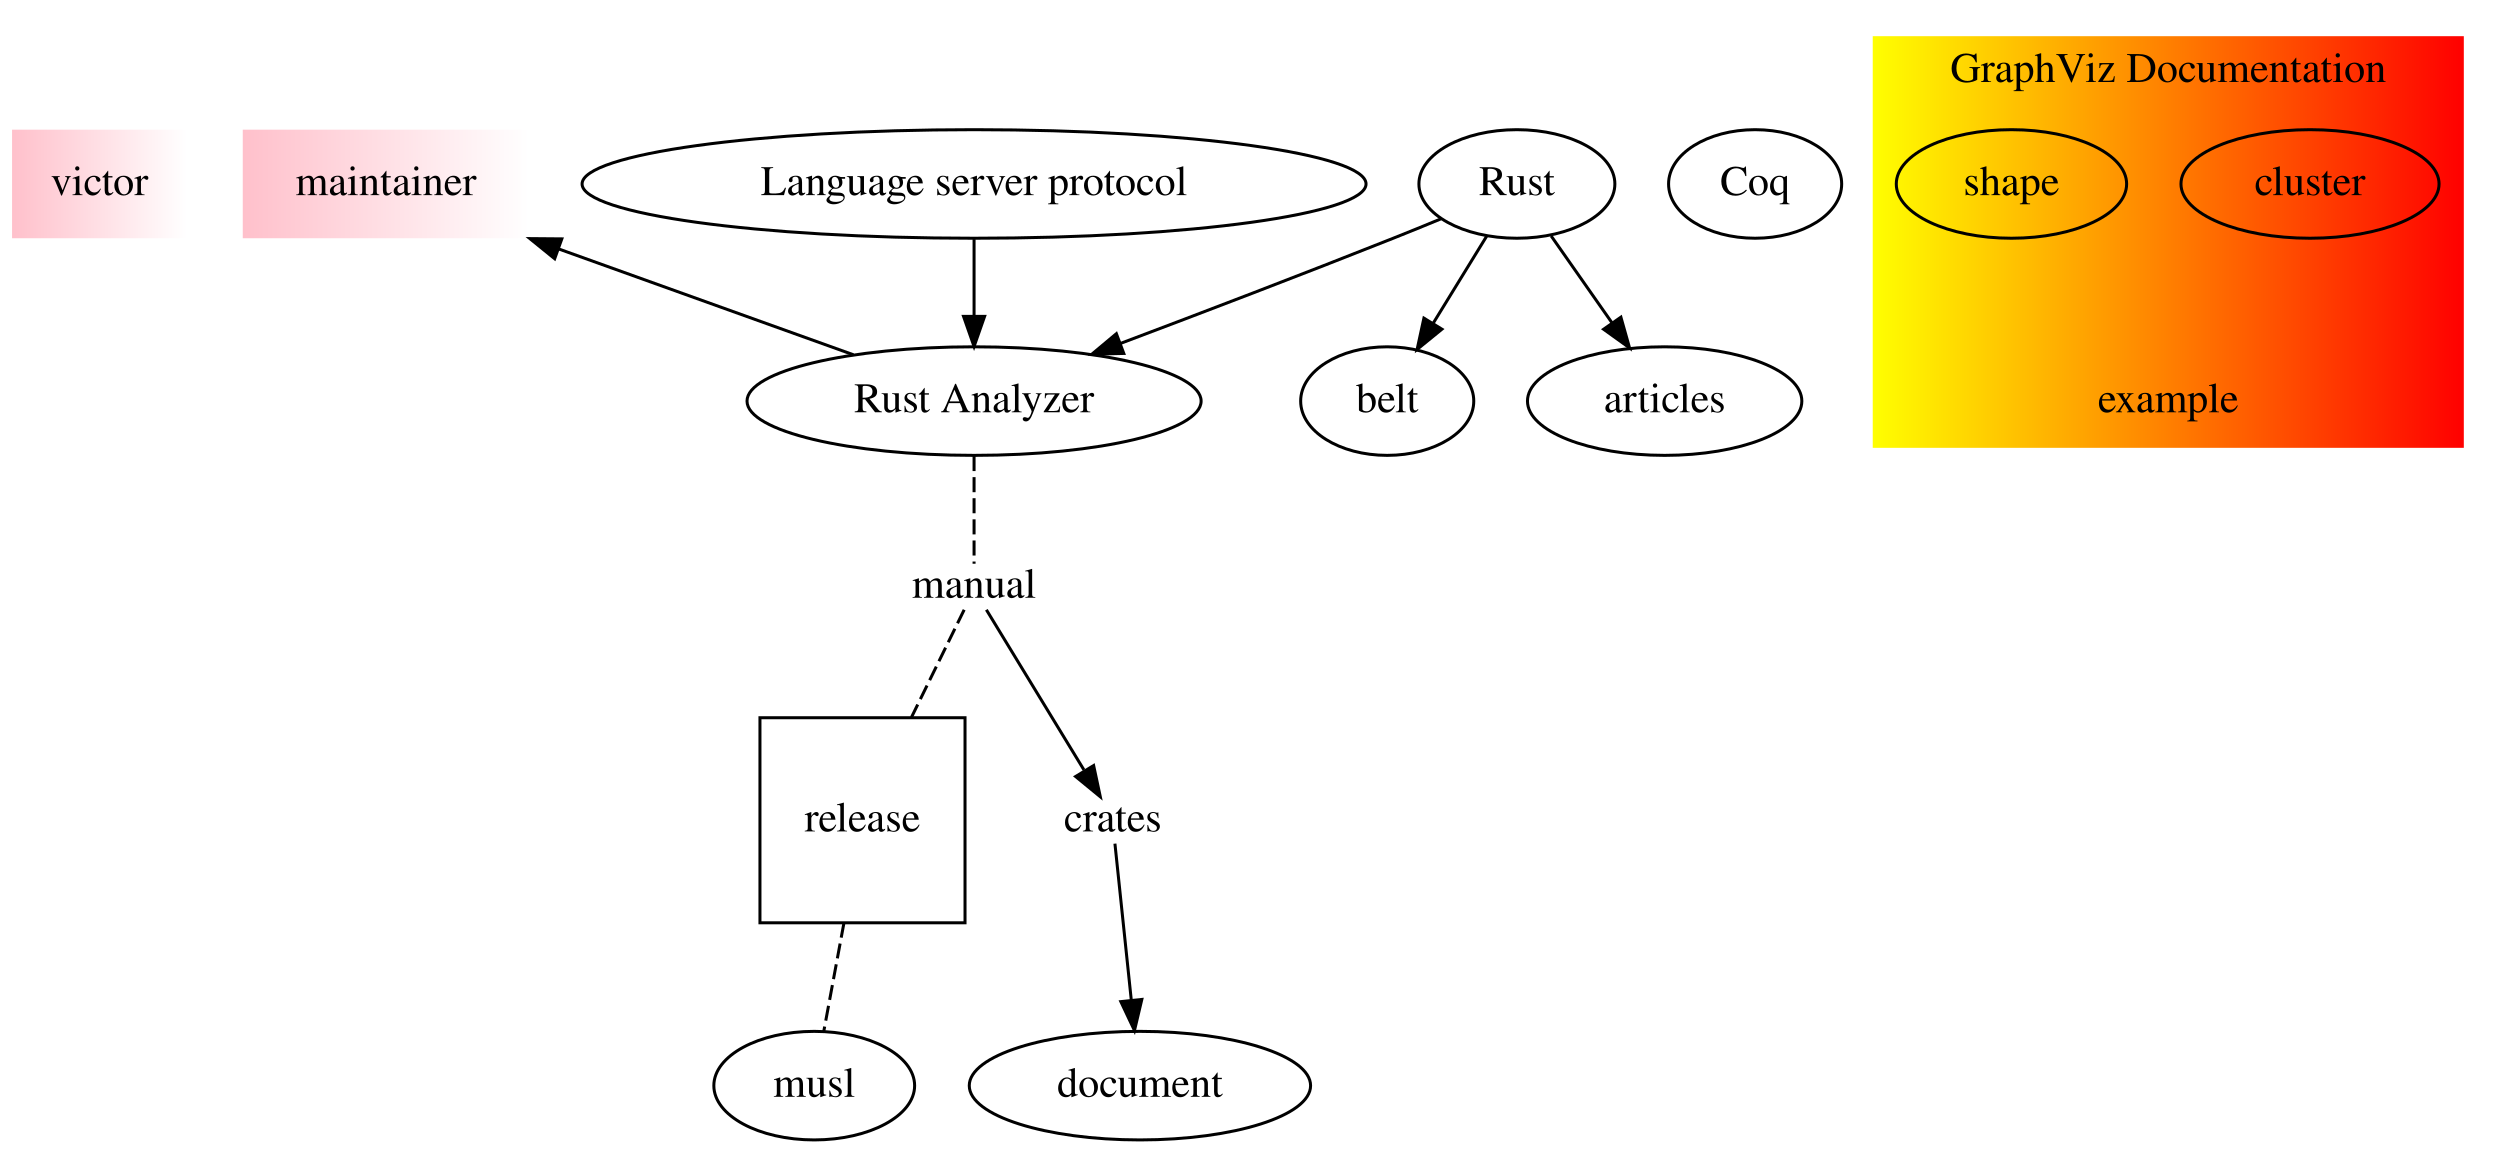
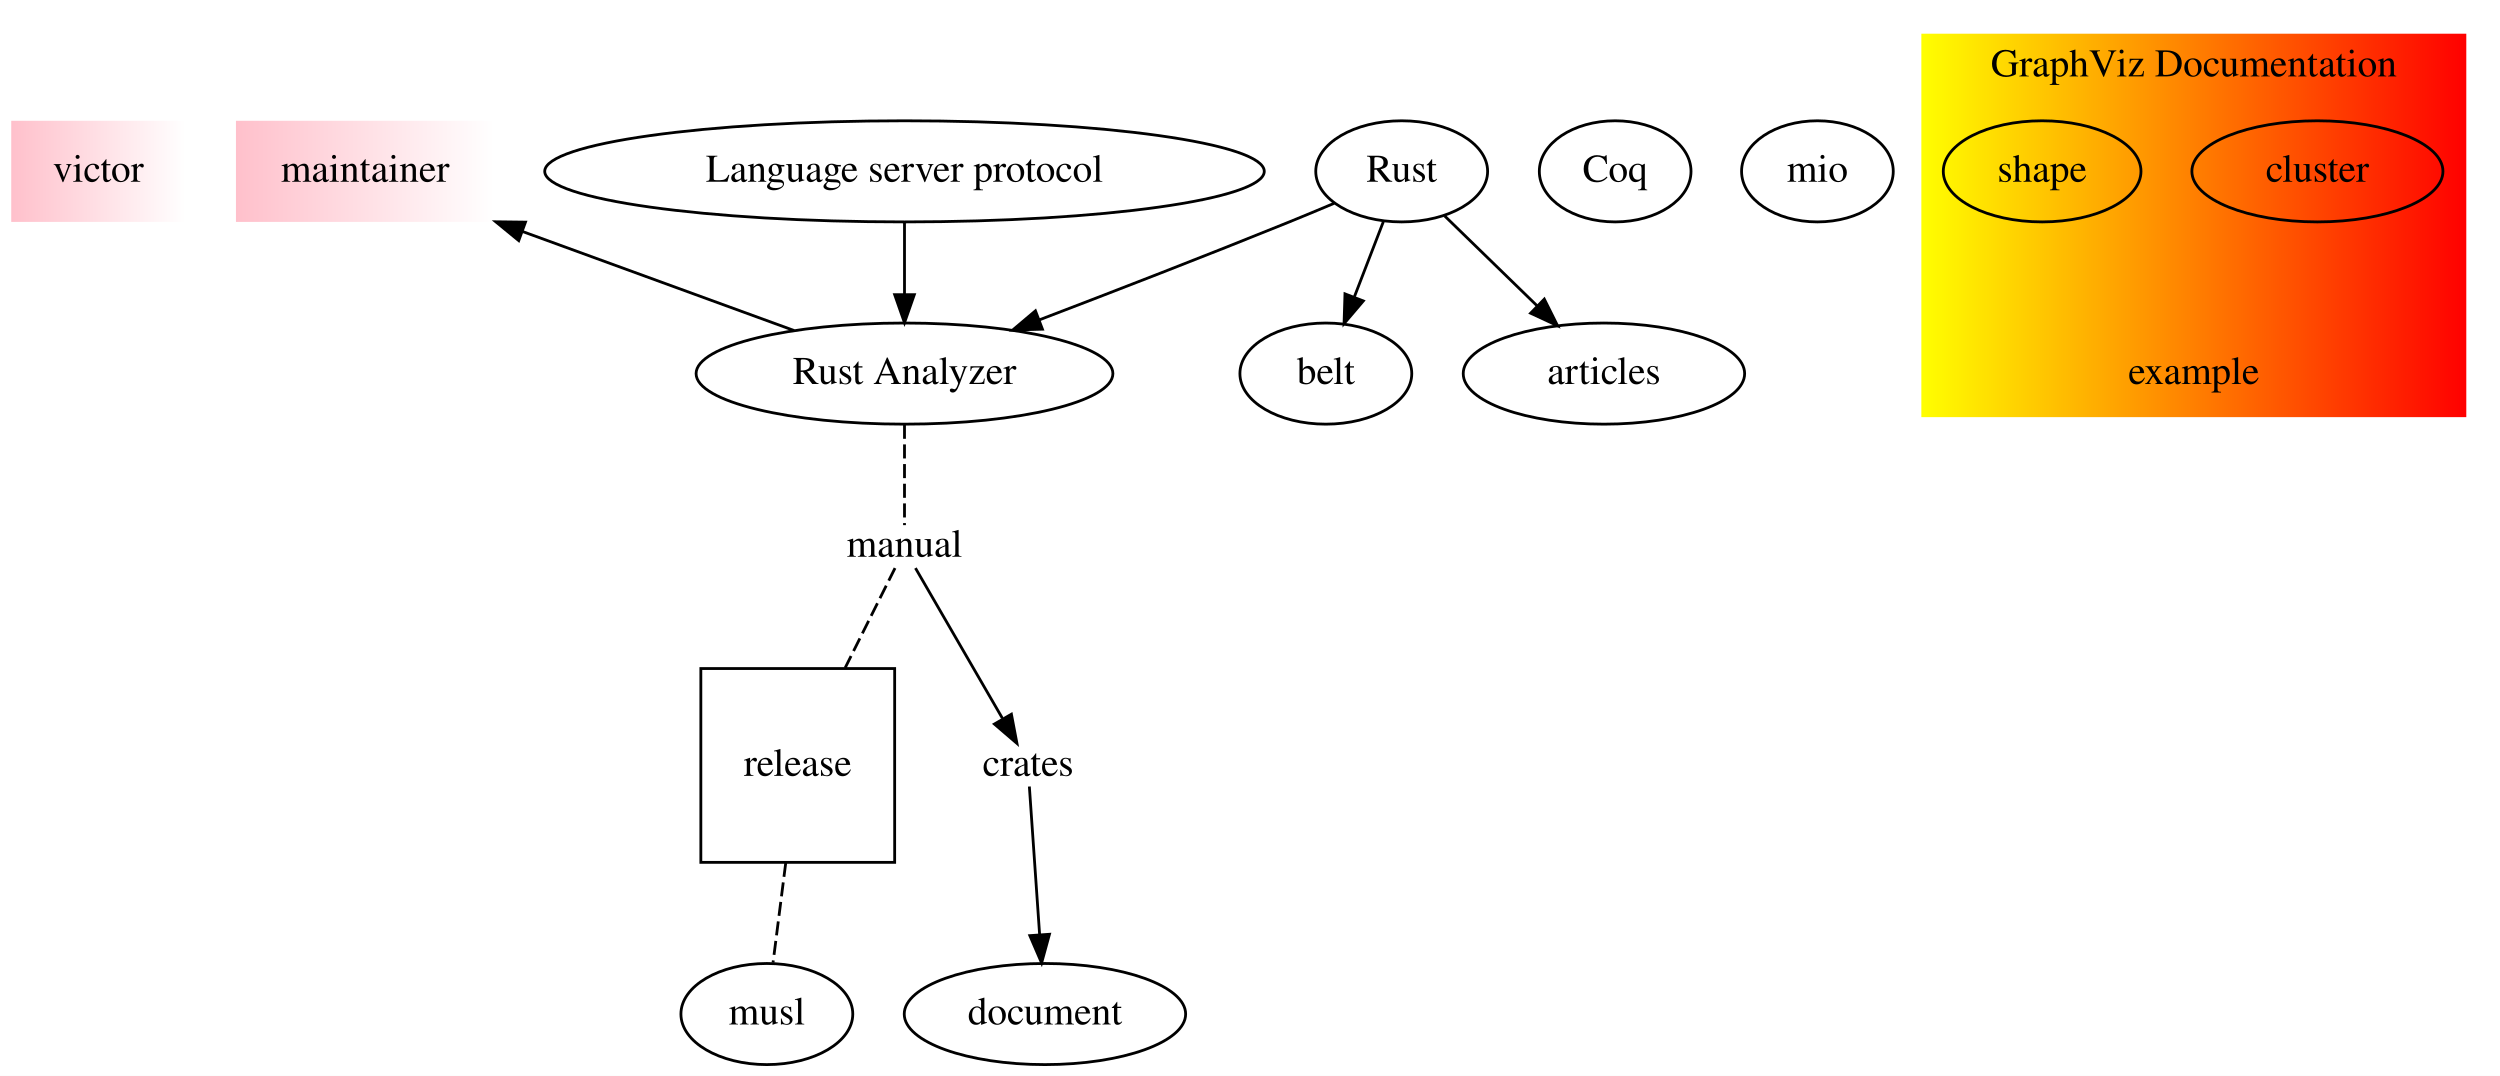
- <svg xmlns="http://www.w3.org/2000/svg" xmlns:xlink="http://www.w3.org/1999/xlink" width="829pt" height="382pt" viewBox="0.00 0.00 829.00 382.00">
-   <g id="graph0" class="graph" transform="scale(1 1) rotate(0) translate(4 378)">
-     <polygon fill="white" stroke="transparent" points="-4,4 -4,-378 825,-378 825,4 -4,4" />
+ <svg xmlns="http://www.w3.org/2000/svg" xmlns:xlink="http://www.w3.org/1999/xlink" width="890pt" height="383pt" viewBox="0.00 0.00 890.00 383.00">
+   <g id="graph0" class="graph" transform="scale(1 1) rotate(0) translate(4 379)">
+     <polygon fill="white" stroke="transparent" points="-4,4 -4,-379 886,-379 886,4 -4,4" />
    <g id="clust3" class="cluster">
      <g id="a_clust3">
        <a xlink:href="https://graphviz.gitlab.io/doc/info/lang.html" xlink:title="GraphViz Documentation">
          <defs>
-             <linearGradient id="l_0" gradientUnits="userSpaceOnUse" x1="617" y1="-297.75" x2="813" y2="-297.75">
+             <linearGradient id="l_0" gradientUnits="userSpaceOnUse" x1="680" y1="-298.75" x2="874" y2="-298.75">
              <stop offset="0" style="stop-color:yellow;stop-opacity:1.;" />
              <stop offset="1" style="stop-color:red;stop-opacity:1.;" />
            </linearGradient>
          </defs>
-           <polygon fill="url(#l_0)" stroke="yellow:red" points="617,-229.5 617,-366 813,-366 813,-229.5 617,-229.5" />
-           <text text-anchor="middle" x="715" y="-350.8" font-family="Times,serif" font-size="14.00">GraphViz Documentation</text>
+           <polygon fill="url(#l_0)" stroke="yellow:red" points="680,-230.5 680,-367 874,-367 874,-230.5 680,-230.5" />
+           <text text-anchor="middle" x="777" y="-351.8" font-family="Times,serif" font-size="14.00">GraphViz Documentation</text>
        </a>
      </g>
    </g>
    <g id="node1" class="node">
      <g id="a_node1">
        <a xlink:href="https://people.mpi-sws.org/~viktor/" xlink:title="victor">
          <defs>
-             <linearGradient id="l_1" gradientUnits="userSpaceOnUse" x1="0" y1="-317" x2="58" y2="-317">
+             <linearGradient id="l_1" gradientUnits="userSpaceOnUse" x1="0" y1="-318" x2="62" y2="-318">
              <stop offset="0" style="stop-color:pink;stop-opacity:1.;" />
              <stop offset="1" style="stop-color:white;stop-opacity:1.;" />
            </linearGradient>
          </defs>
-           <polygon fill="url(#l_1)" stroke="pink:white" points="58,-335 0,-335 0,-299 58,-299 58,-335" />
-           <text text-anchor="middle" x="29" y="-313.3" font-family="Times,serif" font-size="14.00">victor</text>
+           <polygon fill="url(#l_1)" stroke="pink:white" points="62,-336 0,-336 0,-300 62,-300 62,-336" />
+           <text text-anchor="middle" x="31" y="-314.3" font-family="Times,serif" font-size="14.00">victor</text>
        </a>
      </g>
    </g>
    <g id="node2" class="node">
      <g id="a_node2">
        <a xlink:href="https://github.com/matklad" xlink:title="maintainer">
          <defs>
-             <linearGradient id="l_2" gradientUnits="userSpaceOnUse" x1="76.5" y1="-317" x2="171.5" y2="-317">
+             <linearGradient id="l_2" gradientUnits="userSpaceOnUse" x1="80" y1="-318" x2="172" y2="-318">
              <stop offset="0" style="stop-color:pink;stop-opacity:1.;" />
              <stop offset="1" style="stop-color:white;stop-opacity:1.;" />
            </linearGradient>
          </defs>
-           <polygon fill="url(#l_2)" stroke="pink:white" points="171.5,-335 76.5,-335 76.5,-299 171.5,-299 171.5,-335" />
-           <text text-anchor="middle" x="124" y="-313.3" font-family="Times,serif" font-size="14.00">maintainer</text>
+           <polygon fill="url(#l_2)" stroke="pink:white" points="172,-336 80,-336 80,-300 172,-300 172,-336" />
+           <text text-anchor="middle" x="126" y="-314.3" font-family="Times,serif" font-size="14.00">maintainer</text>
        </a>
      </g>
    </g>
    <g id="node3" class="node">
      <g id="a_node3">
        <a xlink:href="https://rust-analyzer.github.io/" xlink:title="Rust Analyzer">
-           <ellipse fill="none" stroke="black" cx="319" cy="-245" rx="75.29" ry="18" />
-           <text text-anchor="middle" x="319" y="-241.3" font-family="Times,serif" font-size="14.00">Rust Analyzer</text>
+           <ellipse fill="none" stroke="black" cx="318" cy="-246" rx="74.19" ry="18" />
+           <text text-anchor="middle" x="318" y="-242.3" font-family="Times,serif" font-size="14.00">Rust Analyzer</text>
        </a>
      </g>
    </g>
    <g id="edge7" class="edge">
-       <path fill="none" stroke="black" d="M181.22,-295.46C212.63,-284.18 250.82,-270.47 279.02,-260.35" />
-       <polygon fill="black" stroke="black" points="179.93,-292.2 171.7,-298.88 182.3,-298.79 179.93,-292.2" />
+       <path fill="none" stroke="black" d="M181.88,-296.63C212.94,-285.3 250.84,-271.49 278.75,-261.31" />
+       <polygon fill="black" stroke="black" points="180.67,-293.34 172.48,-300.05 183.07,-299.92 180.67,-293.34" />
    </g>
-     <g id="node12" class="node">
-       <g id="a_node12">
+     <g id="node13" class="node">
+       <g id="a_node13">
        <a xlink:href="https://rust-analyzer.github.io/manual.html#toolchain" xlink:title="manual">
-           <text text-anchor="middle" x="319" y="-179.8" font-family="Times,serif" font-size="14.00">manual</text>
+           <text text-anchor="middle" x="318" y="-180.8" font-family="Times,serif" font-size="14.00">manual</text>
        </a>
      </g>
    </g>
    <g id="edge5" class="edge">
-       <path fill="none" stroke="black" stroke-dasharray="5,2" d="M319,-226.79C319,-214.85 319,-199.6 319,-191.06" />
+       <path fill="none" stroke="black" stroke-dasharray="5,2" d="M318,-227.79C318,-215.85 318,-200.6 318,-192.06" />
    </g>
    <g id="node4" class="node">
      <g id="a_node4">
        <a xlink:href="https://microsoft.github.io/language-server-protocol/" xlink:title="Language server protocol">
-           <ellipse fill="none" stroke="black" cx="319" cy="-317" rx="129.98" ry="18" />
-           <text text-anchor="middle" x="319" y="-313.3" font-family="Times,serif" font-size="14.00">Language server protocol</text>
+           <ellipse fill="none" stroke="black" cx="318" cy="-318" rx="128.08" ry="18" />
+           <text text-anchor="middle" x="318" y="-314.3" font-family="Times,serif" font-size="14.00">Language server protocol</text>
        </a>
      </g>
    </g>
    <g id="edge2" class="edge">
-       <path fill="none" stroke="black" d="M319,-298.7C319,-290.98 319,-281.71 319,-273.11" />
-       <polygon fill="black" stroke="black" points="322.5,-273.1 319,-263.1 315.5,-273.1 322.5,-273.1" />
+       <path fill="none" stroke="black" d="M318,-299.7C318,-291.98 318,-282.71 318,-274.11" />
+       <polygon fill="black" stroke="black" points="321.5,-274.1 318,-264.1 314.5,-274.1 321.5,-274.1" />
    </g>
    <g id="node5" class="node">
      <g id="a_node5">
        <a xlink:href="https://www.rust-lang.org/" xlink:title="Rust">
-           <ellipse fill="none" stroke="black" cx="499" cy="-317" rx="32.49" ry="18" />
-           <text text-anchor="middle" x="499" y="-313.3" font-family="Times,serif" font-size="14.00">Rust</text>
+           <ellipse fill="none" stroke="black" cx="495" cy="-318" rx="30.59" ry="18" />
+           <text text-anchor="middle" x="495" y="-314.3" font-family="Times,serif" font-size="14.00">Rust</text>
        </a>
      </g>
    </g>
    <g id="edge1" class="edge">
-       <path fill="none" stroke="black" d="M473.89,-305.46C468.65,-303.29 463.16,-301.05 458,-299 428.08,-287.1 394.33,-274.21 367.58,-264.13" />
-       <polygon fill="black" stroke="black" points="368.65,-260.8 358.06,-260.55 366.19,-267.35 368.65,-260.8" />
+       <path fill="none" stroke="black" d="M470.94,-306.62C465.7,-304.41 460.17,-302.1 455,-300 425.54,-288.04 392.27,-275.16 365.9,-265.09" />
+       <polygon fill="black" stroke="black" points="367.11,-261.81 356.52,-261.51 364.62,-268.35 367.11,-261.81" />
    </g>
    <g id="node6" class="node">
      <g id="a_node6">
        <a xlink:href="https://plv.mpi-sws.org/rustbelt/" xlink:title="belt">
-           <ellipse fill="none" stroke="black" cx="456" cy="-245" rx="28.7" ry="18" />
-           <text text-anchor="middle" x="456" y="-241.3" font-family="Times,serif" font-size="14.00">belt</text>
+           <ellipse fill="none" stroke="black" cx="468" cy="-246" rx="30.59" ry="18" />
+           <text text-anchor="middle" x="468" y="-242.3" font-family="Times,serif" font-size="14.00">belt</text>
        </a>
      </g>
    </g>
    <g id="edge9" class="edge">
-       <path fill="none" stroke="black" d="M489.03,-299.76C483.76,-291.19 477.19,-280.49 471.3,-270.9" />
-       <polygon fill="black" stroke="black" points="474.14,-268.84 465.92,-262.15 468.17,-272.5 474.14,-268.84" />
+       <path fill="none" stroke="black" d="M488.46,-300.05C485.38,-292.06 481.63,-282.33 478.18,-273.4" />
+       <polygon fill="black" stroke="black" points="481.34,-271.86 474.48,-263.79 474.81,-274.38 481.34,-271.86" />
    </g>
    <g id="node7" class="node">
      <g id="a_node7">
        <a xlink:href="https://alastairreid.github.io/RelatedWork/notes/rust-language/" xlink:title="articles">
-           <ellipse fill="none" stroke="black" cx="548" cy="-245" rx="45.49" ry="18" />
-           <text text-anchor="middle" x="548" y="-241.3" font-family="Times,serif" font-size="14.00">articles</text>
+           <ellipse fill="none" stroke="black" cx="567" cy="-246" rx="50.09" ry="18" />
+           <text text-anchor="middle" x="567" y="-242.3" font-family="Times,serif" font-size="14.00">articles</text>
        </a>
      </g>
    </g>
    <g id="edge8" class="edge">
-       <path fill="none" stroke="black" d="M510.36,-299.76C516.34,-291.23 523.79,-280.58 530.49,-271.02" />
-       <polygon fill="black" stroke="black" points="533.49,-272.83 536.36,-262.63 527.75,-268.82 533.49,-272.83" />
+       <path fill="none" stroke="black" d="M510.27,-302.15C519.86,-292.83 532.43,-280.61 543.3,-270.04" />
+       <polygon fill="black" stroke="black" points="545.77,-272.52 550.5,-263.04 540.89,-267.5 545.77,-272.52" />
    </g>
    <g id="node8" class="node">
      <g id="a_node8">
        <a xlink:href="https://github.com/rust-lang/rust-analyzer/releases" xlink:title="release">
-           <polygon fill="none" stroke="black" points="316,-140 248,-140 248,-72 316,-72 316,-140" />
-           <text text-anchor="middle" x="282" y="-102.3" font-family="Times,serif" font-size="14.00">release</text>
+           <polygon fill="none" stroke="black" points="314.5,-141 245.5,-141 245.5,-72 314.5,-72 314.5,-141" />
+           <text text-anchor="middle" x="280" y="-102.8" font-family="Times,serif" font-size="14.00">release</text>
        </a>
      </g>
    </g>
    <g id="node9" class="node">
      <g id="a_node9">
        <a xlink:href="https://www.musl-libc.org/" xlink:title="musl">
-           <ellipse fill="none" stroke="black" cx="266" cy="-18" rx="33.29" ry="18" />
-           <text text-anchor="middle" x="266" y="-14.3" font-family="Times,serif" font-size="14.00">musl</text>
+           <ellipse fill="none" stroke="black" cx="269" cy="-18" rx="30.59" ry="18" />
+           <text text-anchor="middle" x="269" y="-14.3" font-family="Times,serif" font-size="14.00">musl</text>
        </a>
      </g>
    </g>
    <g id="edge10" class="edge">
-       <path fill="none" stroke="black" stroke-dasharray="5,2" d="M275.86,-72C273.57,-59.68 271.06,-46.21 269.15,-35.93" />
+       <path fill="none" stroke="black" stroke-dasharray="5,2" d="M275.72,-71.81C274.17,-59.67 272.49,-46.46 271.2,-36.3" />
    </g>
    <g id="node10" class="node">
      <g id="a_node10">
        <a xlink:href="https://coq.inria.fr/" xlink:title="Coq">
-           <ellipse fill="none" stroke="black" cx="578" cy="-317" rx="28.7" ry="18" />
-           <text text-anchor="middle" x="578" y="-313.3" font-family="Times,serif" font-size="14.00">Coq</text>
+           <ellipse fill="none" stroke="black" cx="571" cy="-318" rx="27" ry="18" />
+           <text text-anchor="middle" x="571" y="-314.3" font-family="Times,serif" font-size="14.00">Coq</text>
        </a>
      </g>
    </g>
    <g id="node11" class="node">
-       <ellipse fill="none" stroke="black" cx="374" cy="-18" rx="56.59" ry="18" />
-       <text text-anchor="middle" x="374" y="-14.3" font-family="Times,serif" font-size="14.00">document</text>
+       <g id="a_node11">
+         <a xlink:href="https://docs.rs/mio/1.0.2/mio/" xlink:title="mio">
+           <ellipse fill="none" stroke="black" cx="643" cy="-318" rx="27" ry="18" />
+           <text text-anchor="middle" x="643" y="-314.3" font-family="Times,serif" font-size="14.00">mio</text>
+         </a>
+       </g>
+     </g>
+     <g id="node12" class="node">
+       <ellipse fill="none" stroke="black" cx="368" cy="-18" rx="50.09" ry="18" />
+       <text text-anchor="middle" x="368" y="-14.3" font-family="Times,serif" font-size="14.00">document</text>
    </g>
    <g id="edge6" class="edge">
-       <path fill="none" stroke="black" stroke-dasharray="5,2" d="M315.72,-175.8C311.75,-167.72 304.81,-153.54 298.24,-140.14" />
+       <path fill="none" stroke="black" stroke-dasharray="5,2" d="M314.63,-176.76C310.6,-168.69 303.55,-154.6 296.86,-141.22" />
    </g>
-     <g id="node13" class="node">
-       <g id="a_node13">
+     <g id="node14" class="node">
+       <g id="a_node14">
        <a xlink:href="https://rust-analyzer.github.io/manual.html#crates" xlink:title="crates">
-           <text text-anchor="middle" x="365" y="-102.3" font-family="Times,serif" font-size="14.00">crates</text>
+           <text text-anchor="middle" x="362" y="-102.8" font-family="Times,serif" font-size="14.00">crates</text>
        </a>
      </g>
    </g>
    <g id="edge3" class="edge">
-       <path fill="none" stroke="black" d="M323.08,-175.8C330.29,-163.96 345.46,-139.07 355.44,-122.69" />
-       <polygon fill="black" stroke="black" points="358.65,-124.15 360.86,-113.79 352.67,-120.51 358.65,-124.15" />
+       <path fill="none" stroke="black" d="M321.9,-176.76C328.8,-164.84 343.31,-139.78 352.85,-123.3" />
+       <polygon fill="black" stroke="black" points="356.06,-124.75 358.04,-114.34 350,-121.24 356.06,-124.75" />
    </g>
    <g id="edge4" class="edge">
-       <path fill="none" stroke="black" d="M365.71,-98.25C366.86,-87.2 369.22,-64.63 371.13,-46.4" />
-       <polygon fill="black" stroke="black" points="374.63,-46.59 372.19,-36.28 367.67,-45.86 374.63,-46.59" />
-     </g>
-     <g id="node14" class="node">
-       <g id="a_node14">
-         <a xlink:href="https://graphviz.gitlab.io/doc/info/lang.html#subgraphs-and-clusters" xlink:title="cluster">
-           <ellipse fill="none" stroke="black" cx="762" cy="-317" rx="42.79" ry="18" />
-           <text text-anchor="middle" x="762" y="-313.3" font-family="Times,serif" font-size="14.00">cluster</text>
-         </a>
-       </g>
+       <path fill="none" stroke="black" d="M362.45,-99C363.22,-87.91 364.83,-64.74 366.11,-46.18" />
+       <polygon fill="black" stroke="black" points="369.61,-46.4 366.81,-36.18 362.62,-45.91 369.61,-46.4" />
    </g>
    <g id="node15" class="node">
      <g id="a_node15">
-         <a xlink:href="https://graphviz.org/doc/info/shapes.html" xlink:title="shape">
-           <ellipse fill="none" stroke="black" cx="663" cy="-317" rx="38.19" ry="18" />
-           <text text-anchor="middle" x="663" y="-313.3" font-family="Times,serif" font-size="14.00">shape</text>
+         <a xlink:href="https://graphviz.gitlab.io/doc/info/lang.html#subgraphs-and-clusters" xlink:title="cluster">
+           <ellipse fill="none" stroke="black" cx="821" cy="-318" rx="44.69" ry="18" />
+           <text text-anchor="middle" x="821" y="-314.3" font-family="Times,serif" font-size="14.00">cluster</text>
        </a>
      </g>
    </g>
    <g id="node16" class="node">
      <g id="a_node16">
+         <a xlink:href="https://graphviz.org/doc/info/shapes.html" xlink:title="shape">
+           <ellipse fill="none" stroke="black" cx="723" cy="-318" rx="35.19" ry="18" />
+           <text text-anchor="middle" x="723" y="-314.3" font-family="Times,serif" font-size="14.00">shape</text>
+         </a>
+       </g>
+     </g>
+     <g id="node17" class="node">
+       <g id="a_node17">
        <a xlink:href="https://observablehq.com/@brianstringfellow/graphvis-subgraph-table-label" xlink:title="example">
-           <text text-anchor="middle" x="715" y="-241.3" font-family="Times,serif" font-size="14.00">example</text>
+           <text text-anchor="middle" x="777" y="-242.3" font-family="Times,serif" font-size="14.00">example</text>
        </a>
      </g>
    </g>
  </g>
</svg>
